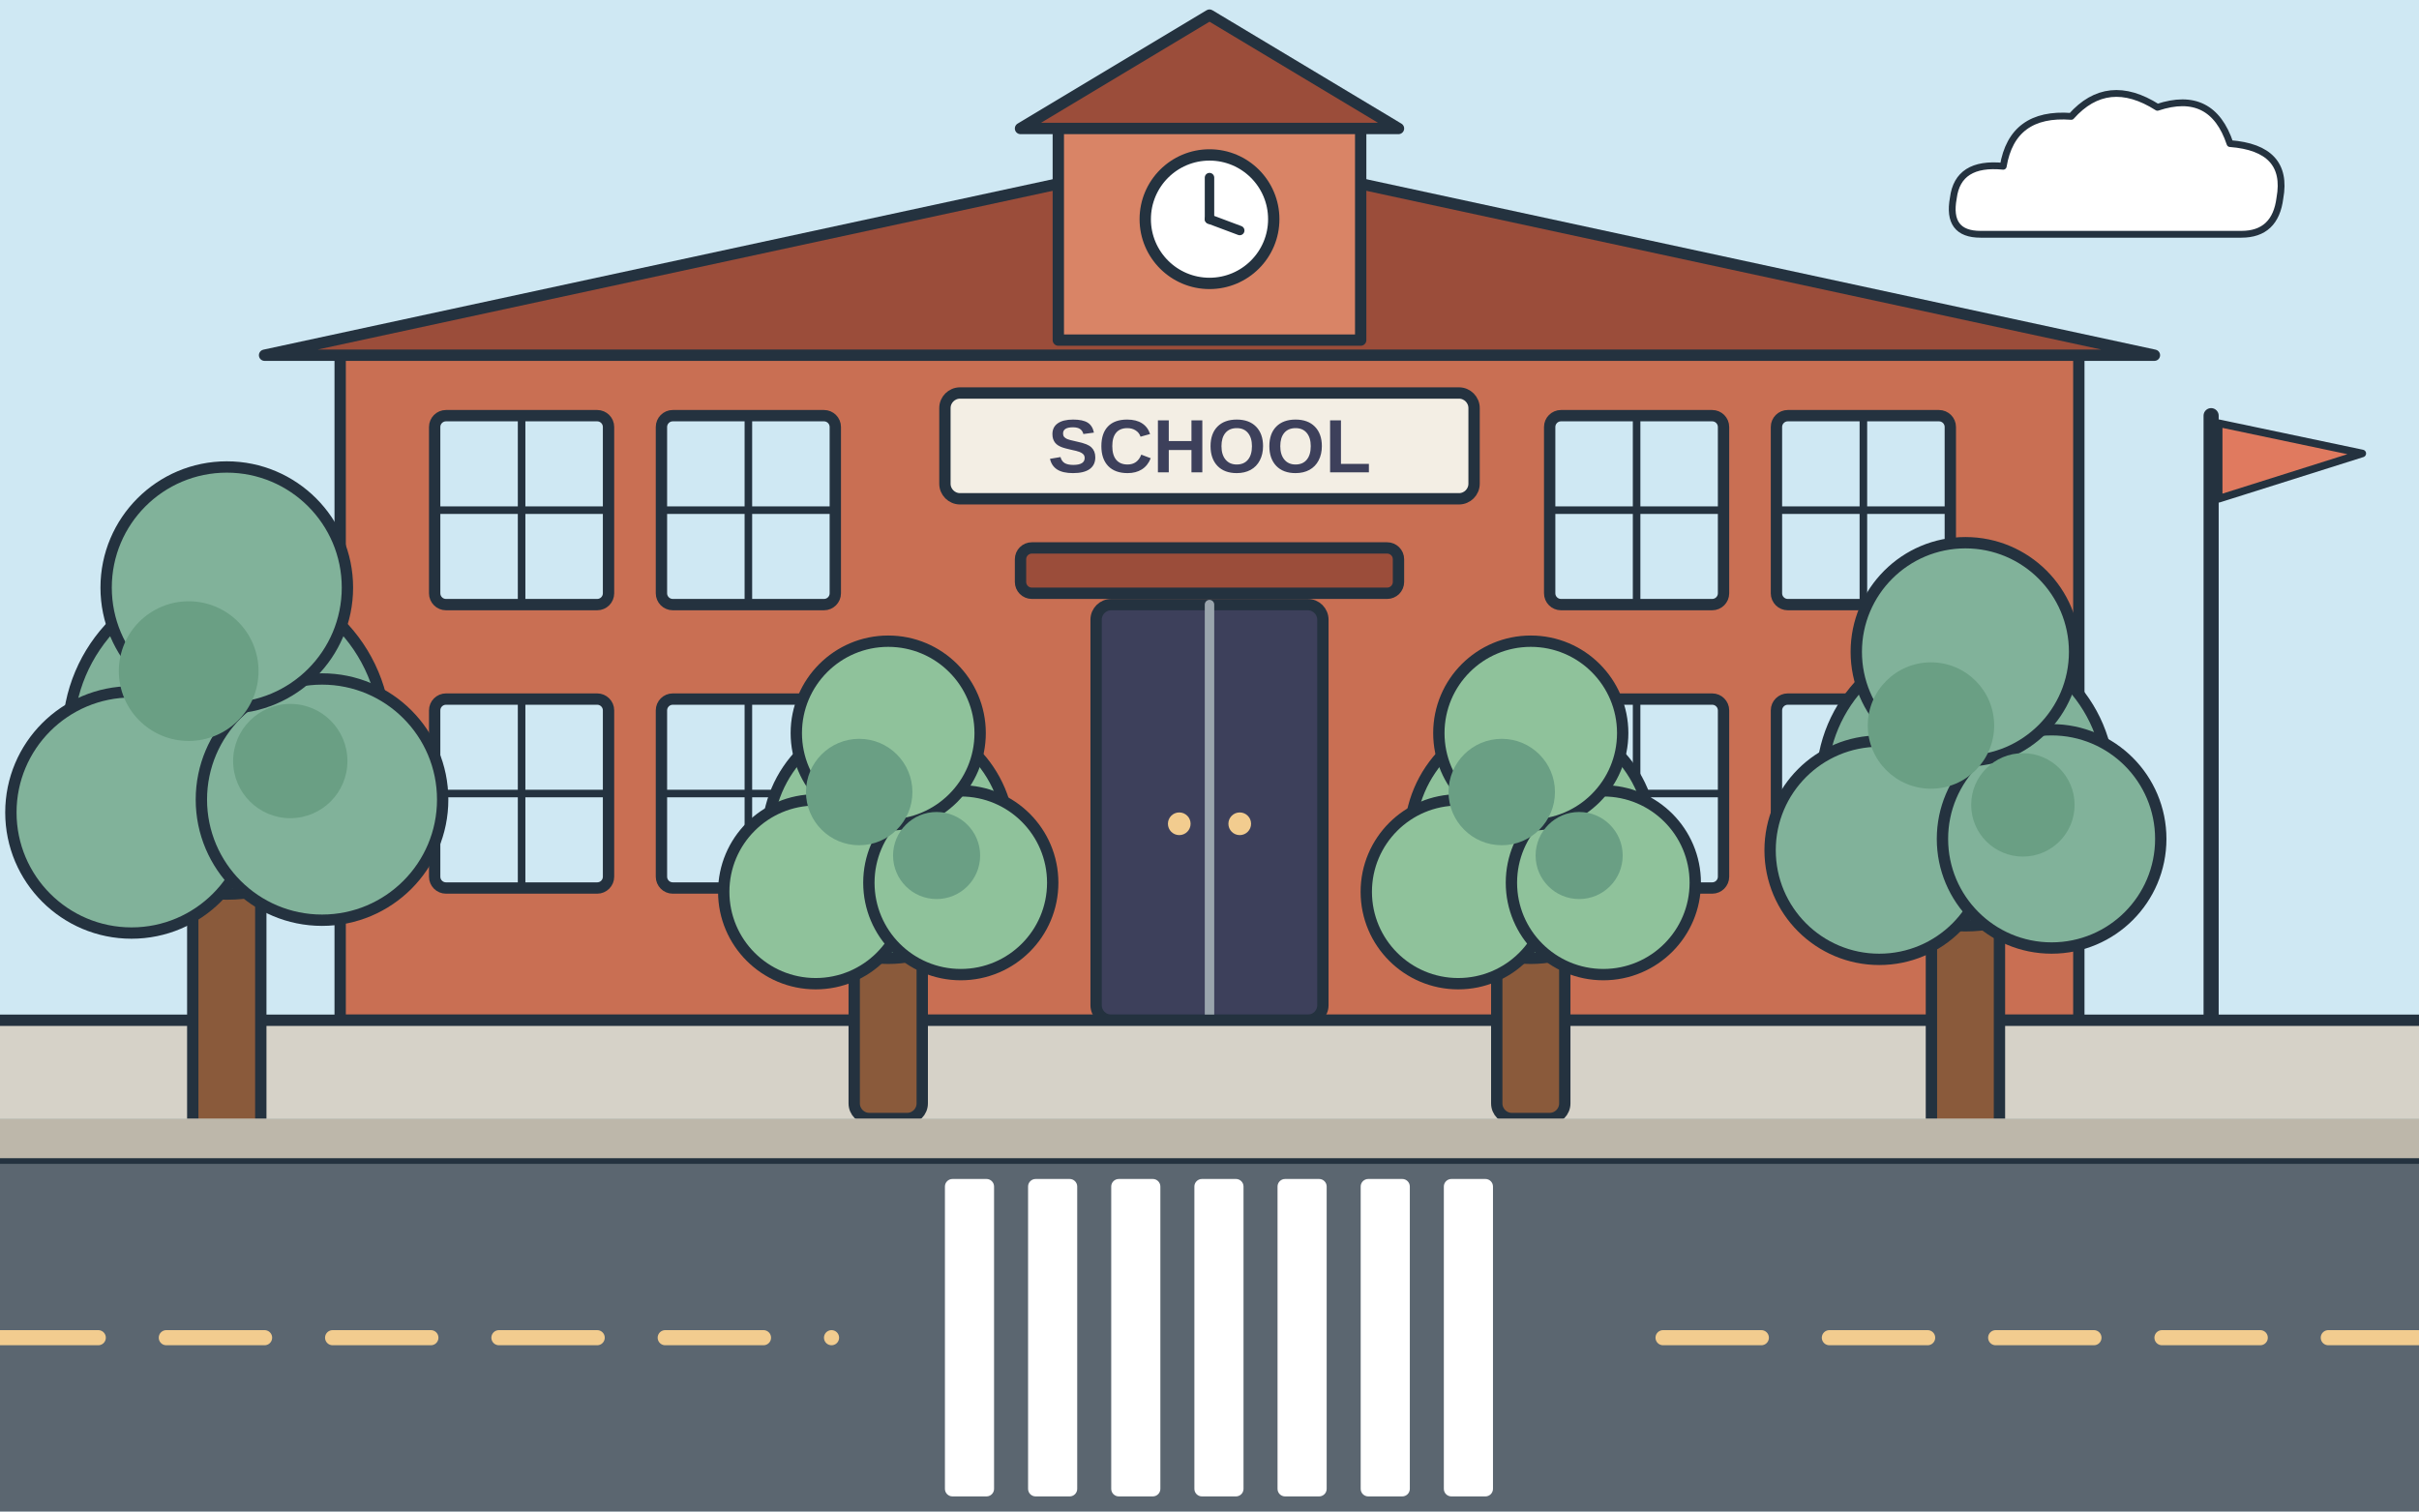
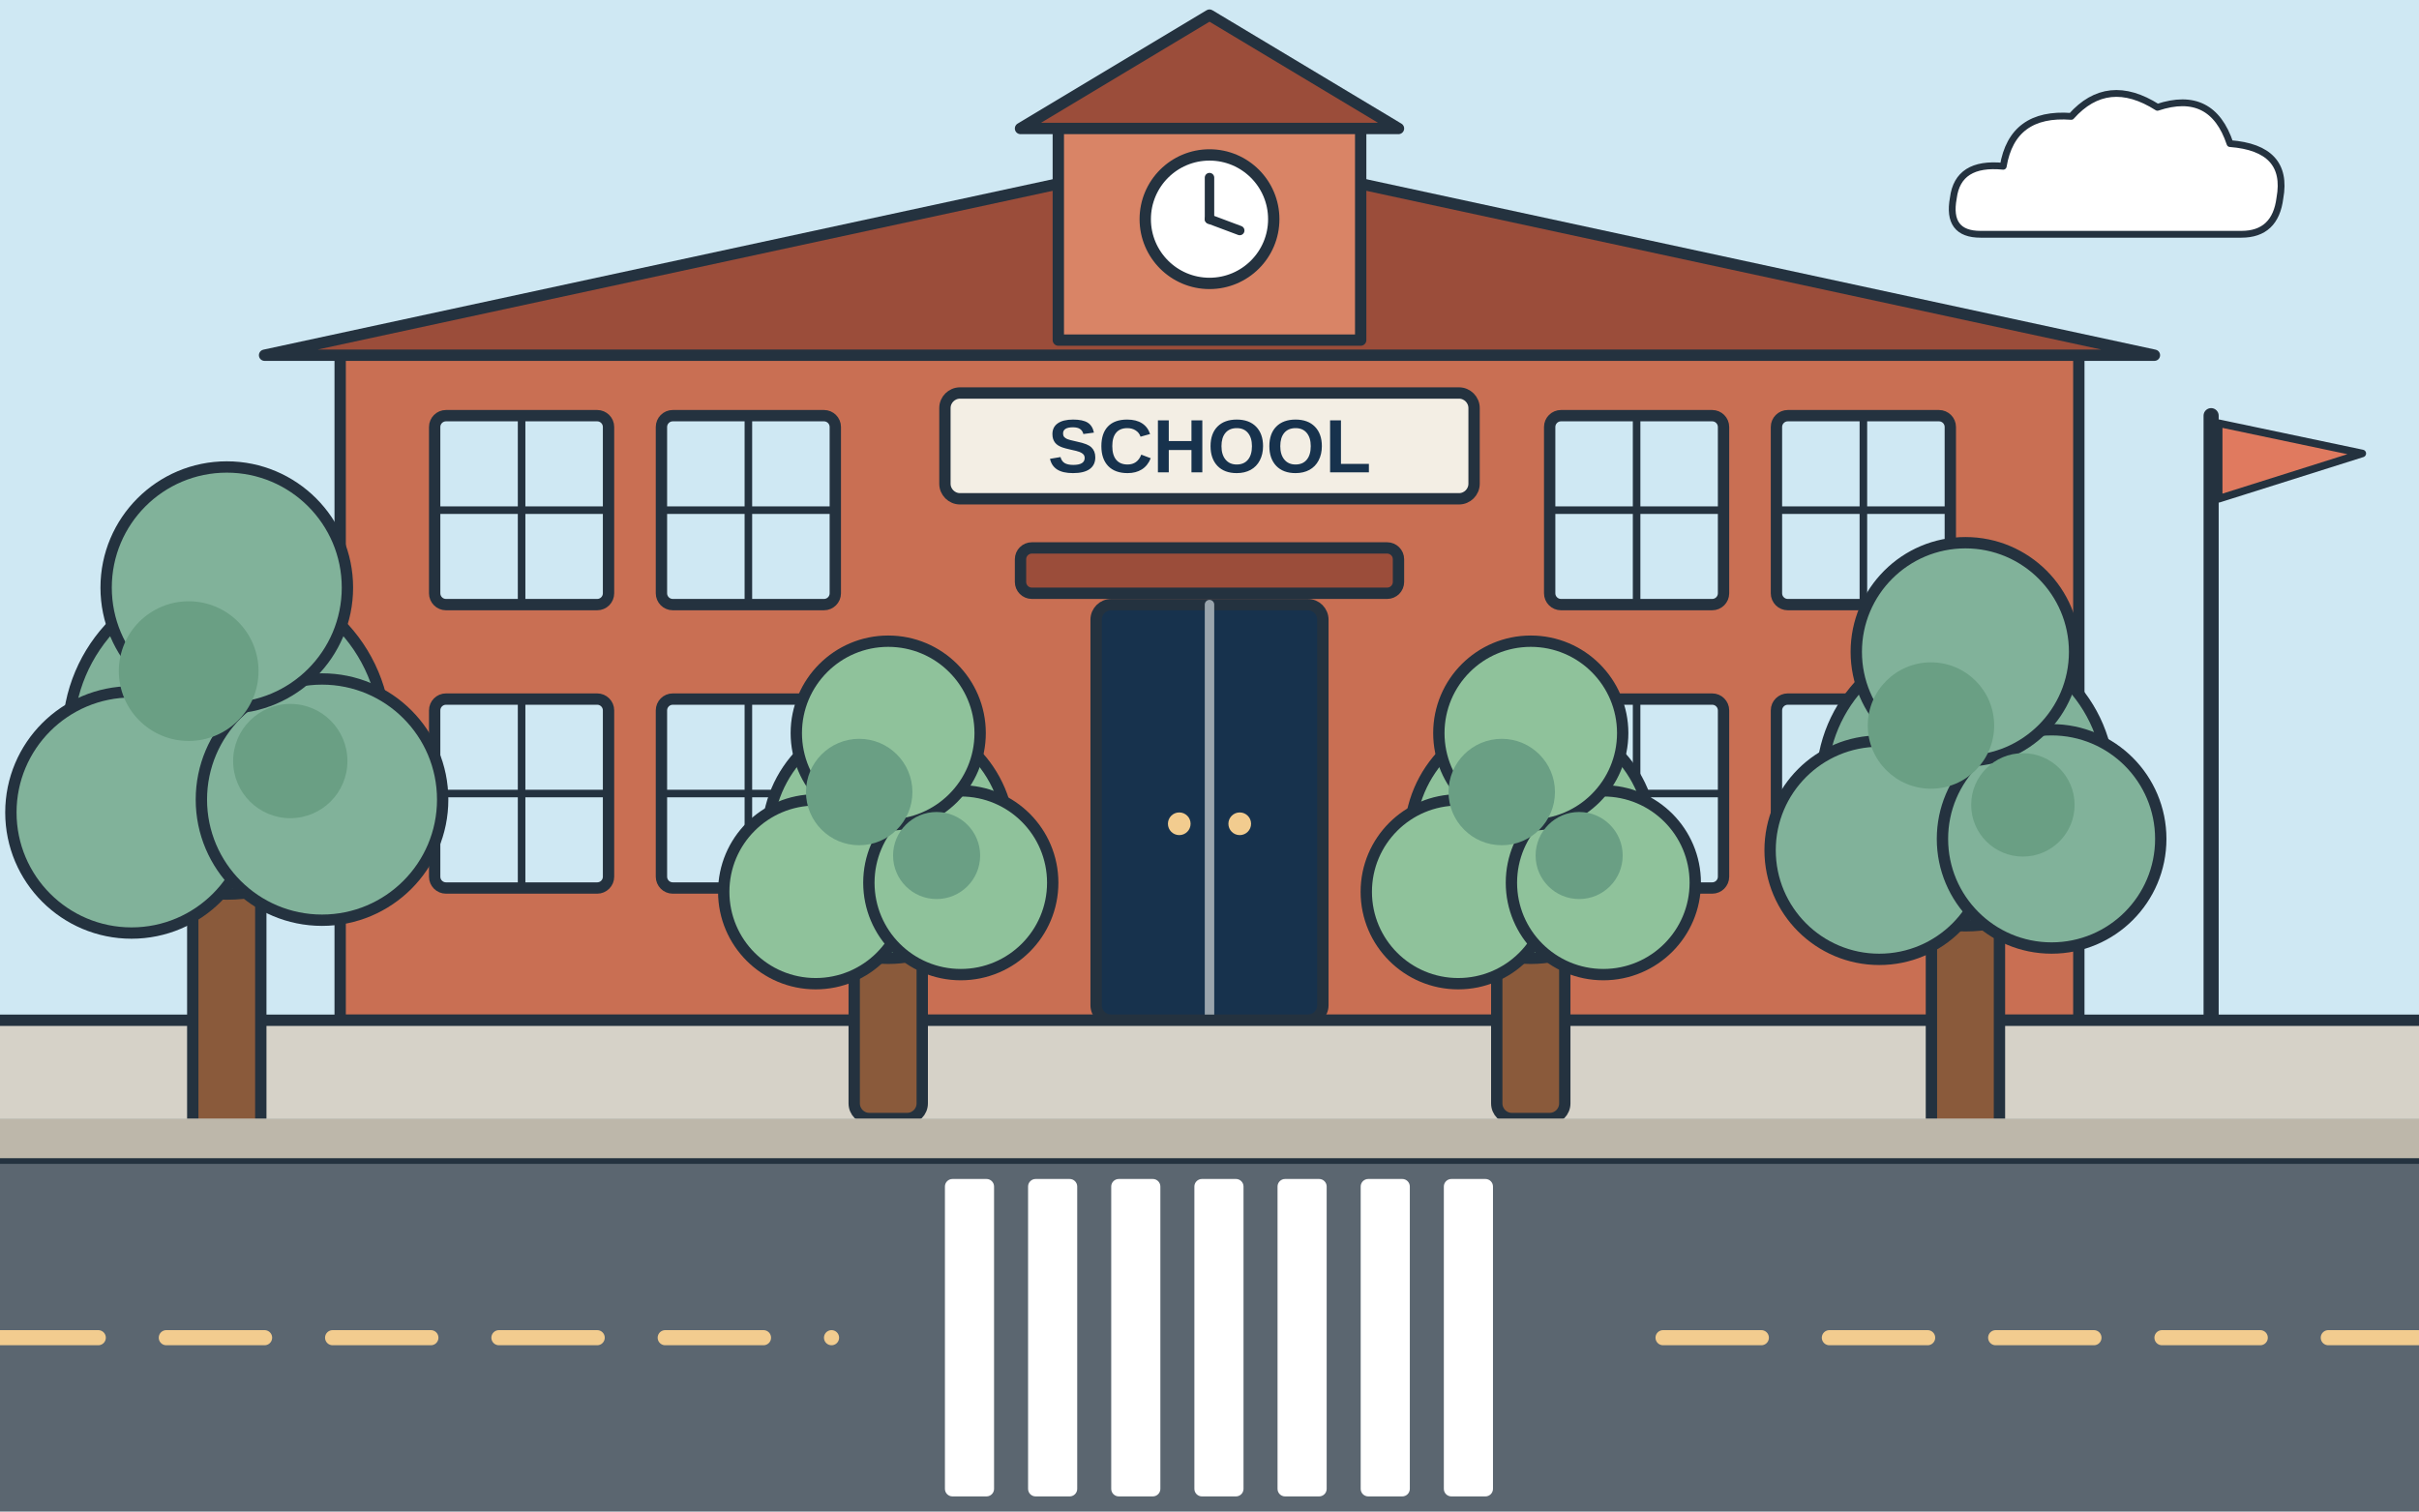
<svg xmlns="http://www.w3.org/2000/svg" viewBox="0 0 640 400" width="640" height="400" role="img">
  <g stroke-linejoin="round" stroke-linecap="round">
    <rect x="0" y="0" width="640" height="400" fill="#cfe8f3" />
    <g transform="translate(560 50) scale(0.6)">
      <path d="M-60,20 Q-75,20 -72,4 Q-70,-12 -50,-10 Q-46,-34 -20,-32 Q-4,-50 18,-36 Q42,-44 50,-20 Q76,-18 72,4 Q70,20 55,20 Z" fill="#ffffff" stroke="#24323f" stroke-width="3" />
    </g>
    <rect x="90" y="90" width="460" height="180" fill="#c96f53" stroke="#24323f" stroke-width="3" />
    <path d="M70,94 L320,40 L570,94 Z" fill="#9b4d3a" stroke="#24323f" stroke-width="3" />
    <rect x="280" y="30" width="80" height="60" fill="#d98466" stroke="#24323f" stroke-width="3" />
    <path d="M270,34 L320,4 L370,34 Z" fill="#9b4d3a" stroke="#24323f" stroke-width="3" />
    <circle cx="320" cy="58" r="17" fill="#ffffff" stroke="#24323f" stroke-width="3" />
    <line x1="320" y1="58" x2="320" y2="47" stroke="#24323f" stroke-width="2.5" />
    <line x1="320" y1="58" x2="328" y2="61" stroke="#24323f" stroke-width="2.5" />
    <rect x="250" y="104" width="140" height="28" rx="4" fill="#f3eee4" stroke="#24323f" stroke-width="3" />
-     <text x="320" y="125" text-anchor="middle" font-family="Arial, sans-serif" font-size="20" font-weight="700" fill="#3d405b">SCHOOL</text>
+     <text x="320" y="125" text-anchor="middle" font-family="Arial, sans-serif" font-size="20" font-weight="700" fill="#17324d">SCHOOL</text>
    <rect x="115" y="110" width="46" height="50" rx="3" fill="#cfe8f3" stroke="#24323f" stroke-width="3" />
    <line x1="138" y1="110" x2="138" y2="160" stroke="#24323f" stroke-width="2" />
    <line x1="115" y1="135" x2="161" y2="135" stroke="#24323f" stroke-width="2" />
    <rect x="115" y="185" width="46" height="50" rx="3" fill="#cfe8f3" stroke="#24323f" stroke-width="3" />
    <line x1="138" y1="185" x2="138" y2="235" stroke="#24323f" stroke-width="2" />
    <line x1="115" y1="210" x2="161" y2="210" stroke="#24323f" stroke-width="2" />
    <rect x="175" y="110" width="46" height="50" rx="3" fill="#cfe8f3" stroke="#24323f" stroke-width="3" />
    <line x1="198" y1="110" x2="198" y2="160" stroke="#24323f" stroke-width="2" />
    <line x1="175" y1="135" x2="221" y2="135" stroke="#24323f" stroke-width="2" />
    <rect x="175" y="185" width="46" height="50" rx="3" fill="#cfe8f3" stroke="#24323f" stroke-width="3" />
    <line x1="198" y1="185" x2="198" y2="235" stroke="#24323f" stroke-width="2" />
    <line x1="175" y1="210" x2="221" y2="210" stroke="#24323f" stroke-width="2" />
    <rect x="410" y="110" width="46" height="50" rx="3" fill="#cfe8f3" stroke="#24323f" stroke-width="3" />
    <line x1="433" y1="110" x2="433" y2="160" stroke="#24323f" stroke-width="2" />
    <line x1="410" y1="135" x2="456" y2="135" stroke="#24323f" stroke-width="2" />
    <rect x="410" y="185" width="46" height="50" rx="3" fill="#cfe8f3" stroke="#24323f" stroke-width="3" />
    <line x1="433" y1="185" x2="433" y2="235" stroke="#24323f" stroke-width="2" />
    <line x1="410" y1="210" x2="456" y2="210" stroke="#24323f" stroke-width="2" />
    <rect x="470" y="110" width="46" height="50" rx="3" fill="#cfe8f3" stroke="#24323f" stroke-width="3" />
    <line x1="493" y1="110" x2="493" y2="160" stroke="#24323f" stroke-width="2" />
    <line x1="470" y1="135" x2="516" y2="135" stroke="#24323f" stroke-width="2" />
    <rect x="470" y="185" width="46" height="50" rx="3" fill="#cfe8f3" stroke="#24323f" stroke-width="3" />
    <line x1="493" y1="185" x2="493" y2="235" stroke="#24323f" stroke-width="2" />
    <line x1="470" y1="210" x2="516" y2="210" stroke="#24323f" stroke-width="2" />
-     <rect x="290" y="160" width="60" height="110" rx="4" fill="#3d405b" stroke="#24323f" stroke-width="3" />
+     <rect x="290" y="160" width="60" height="110" rx="4" fill="#17324d" stroke="#24323f" stroke-width="3" />
    <line x1="320" y1="160" x2="320" y2="270" stroke="#9aa5ad" stroke-width="2.5" />
    <circle cx="312" cy="218" r="3" fill="#f2cc8f" />
    <circle cx="328" cy="218" r="3" fill="#f2cc8f" />
    <rect x="270" y="145" width="100" height="12" rx="3" fill="#9b4d3a" stroke="#24323f" stroke-width="3" />
    <line x1="585" y1="270" x2="585" y2="110" stroke="#24323f" stroke-width="4" />
    <path d="M587,112 L625,120 L587,132 Z" fill="#e07a5f" stroke="#24323f" stroke-width="2" />
    <rect x="0" y="270" width="640" height="26" fill="#d6d2c8" />
    <line x1="0" y1="270" x2="640" y2="270" stroke="#24323f" stroke-width="3" />
    <rect x="51" y="223.5" width="18" height="76.5" rx="4" fill="#8a5a3b" stroke="#24323f" stroke-width="3" />
    <circle cx="60" cy="194.6" r="42.0" fill="#81b29a" stroke="#24323f" stroke-width="3" />
    <circle cx="34.8" cy="215.0" r="31.92" fill="#81b29a" stroke="#24323f" stroke-width="3" />
    <circle cx="85.2" cy="211.6" r="31.92" fill="#81b29a" stroke="#24323f" stroke-width="3" />
    <circle cx="60" cy="155.5" r="31.92" fill="#81b29a" stroke="#24323f" stroke-width="3" />
    <circle cx="49.92" cy="177.6" r="18.48" fill="#6a9f84" />
    <circle cx="76.8" cy="201.4" r="15.12" fill="#6a9f84" />
    <rect x="226" y="242.0" width="18" height="54.0" rx="4" fill="#8a5a3b" stroke="#24323f" stroke-width="3" />
    <circle cx="235" cy="221.6" r="32.0" fill="#8fc29b" stroke="#24323f" stroke-width="3" />
    <circle cx="215.8" cy="236.0" r="24.32" fill="#8fc29b" stroke="#24323f" stroke-width="3" />
    <circle cx="254.2" cy="233.6" r="24.32" fill="#8fc29b" stroke="#24323f" stroke-width="3" />
    <circle cx="235" cy="194.0" r="24.32" fill="#8fc29b" stroke="#24323f" stroke-width="3" />
    <circle cx="227.32" cy="209.6" r="14.08" fill="#6a9f84" />
    <circle cx="247.8" cy="226.4" r="11.52" fill="#6a9f84" />
    <rect x="396" y="242.0" width="18" height="54.0" rx="4" fill="#8a5a3b" stroke="#24323f" stroke-width="3" />
    <circle cx="405" cy="221.6" r="32.0" fill="#8fc29b" stroke="#24323f" stroke-width="3" />
    <circle cx="385.8" cy="236.0" r="24.32" fill="#8fc29b" stroke="#24323f" stroke-width="3" />
    <circle cx="424.2" cy="233.6" r="24.32" fill="#8fc29b" stroke="#24323f" stroke-width="3" />
    <circle cx="405" cy="194.0" r="24.32" fill="#8fc29b" stroke="#24323f" stroke-width="3" />
    <circle cx="397.32" cy="209.6" r="14.08" fill="#6a9f84" />
    <circle cx="417.8" cy="226.4" r="11.52" fill="#6a9f84" />
    <rect x="511" y="232.5" width="18" height="67.5" rx="4" fill="#8a5a3b" stroke="#24323f" stroke-width="3" />
    <circle cx="520" cy="207.0" r="38.0" fill="#81b29a" stroke="#24323f" stroke-width="3" />
    <circle cx="497.2" cy="225.0" r="28.88" fill="#81b29a" stroke="#24323f" stroke-width="3" />
    <circle cx="542.8" cy="222.0" r="28.88" fill="#81b29a" stroke="#24323f" stroke-width="3" />
    <circle cx="520" cy="172.5" r="28.88" fill="#81b29a" stroke="#24323f" stroke-width="3" />
    <circle cx="510.88" cy="192.0" r="16.72" fill="#6a9f84" />
    <circle cx="535.2" cy="213.0" r="13.68" fill="#6a9f84" />
    <rect x="0" y="296" width="640" height="12" fill="#bdb7aa" />
    <line x1="0" y1="308" x2="640" y2="308" stroke="#24323f" stroke-width="3" />
    <rect x="0" y="308" width="640" height="92" fill="#5b6670" />
    <rect x="250" y="312" width="13" height="84" rx="2" fill="#ffffff" />
    <rect x="272" y="312" width="13" height="84" rx="2" fill="#ffffff" />
    <rect x="294" y="312" width="13" height="84" rx="2" fill="#ffffff" />
    <rect x="316" y="312" width="13" height="84" rx="2" fill="#ffffff" />
    <rect x="338" y="312" width="13" height="84" rx="2" fill="#ffffff" />
    <rect x="360" y="312" width="13" height="84" rx="2" fill="#ffffff" />
    <rect x="382" y="312" width="13" height="84" rx="2" fill="#ffffff" />
    <path d="M0,354 H220 M440,354 H640" fill="none" stroke="#f2cc8f" stroke-width="4" stroke-dasharray="26 18" />
  </g>
</svg>
